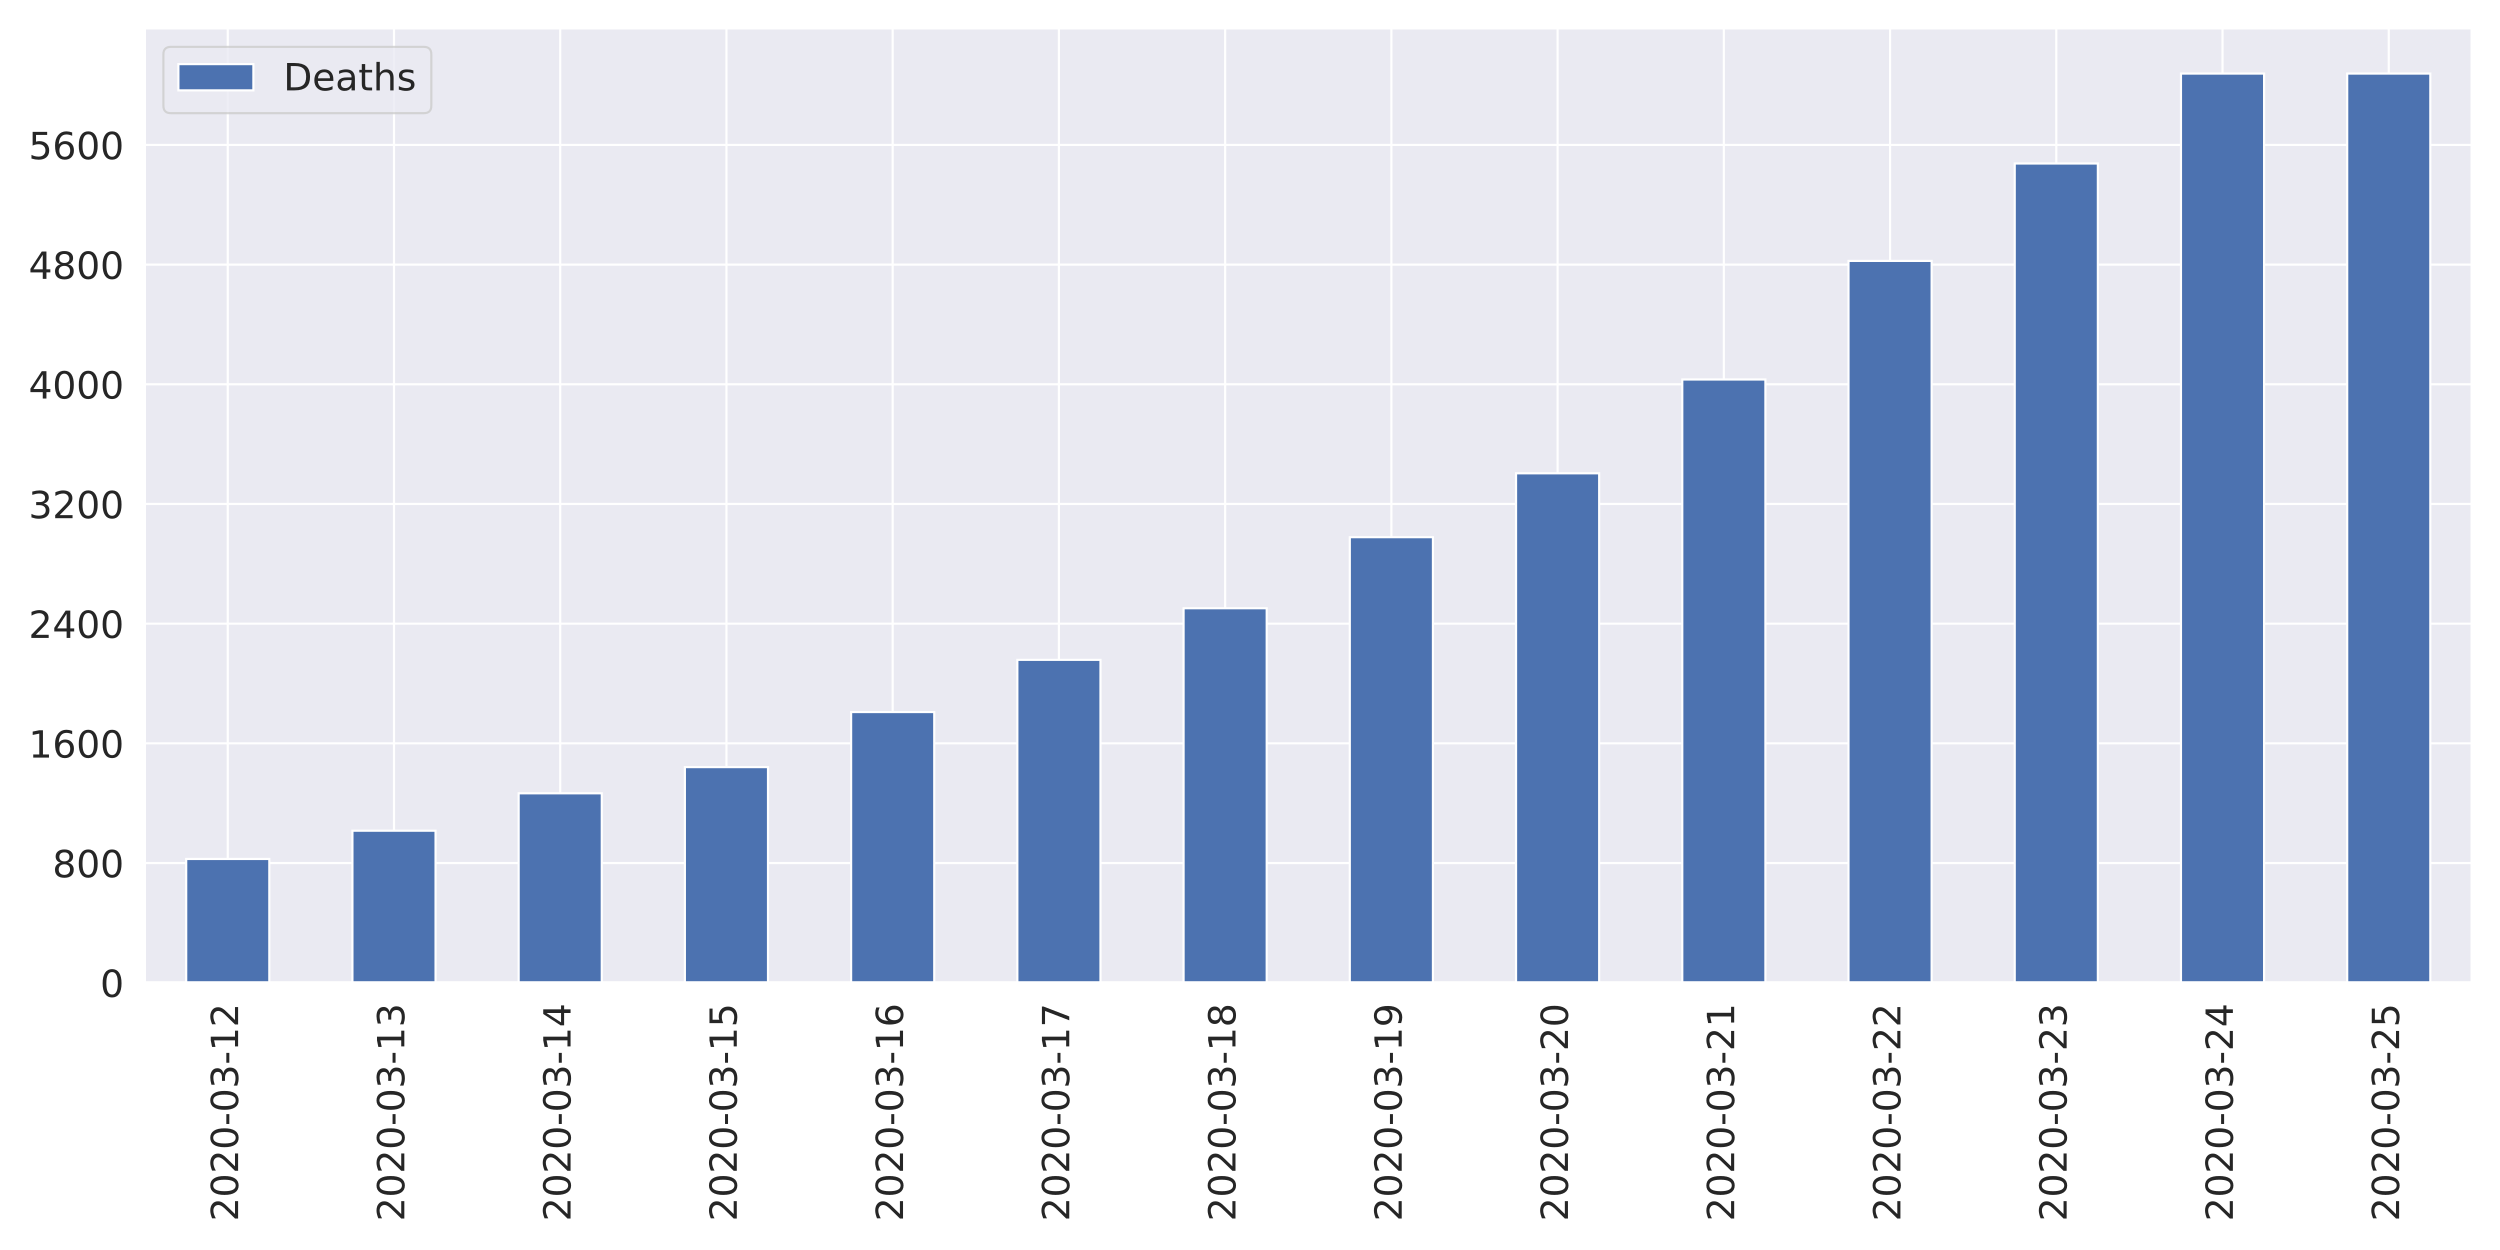
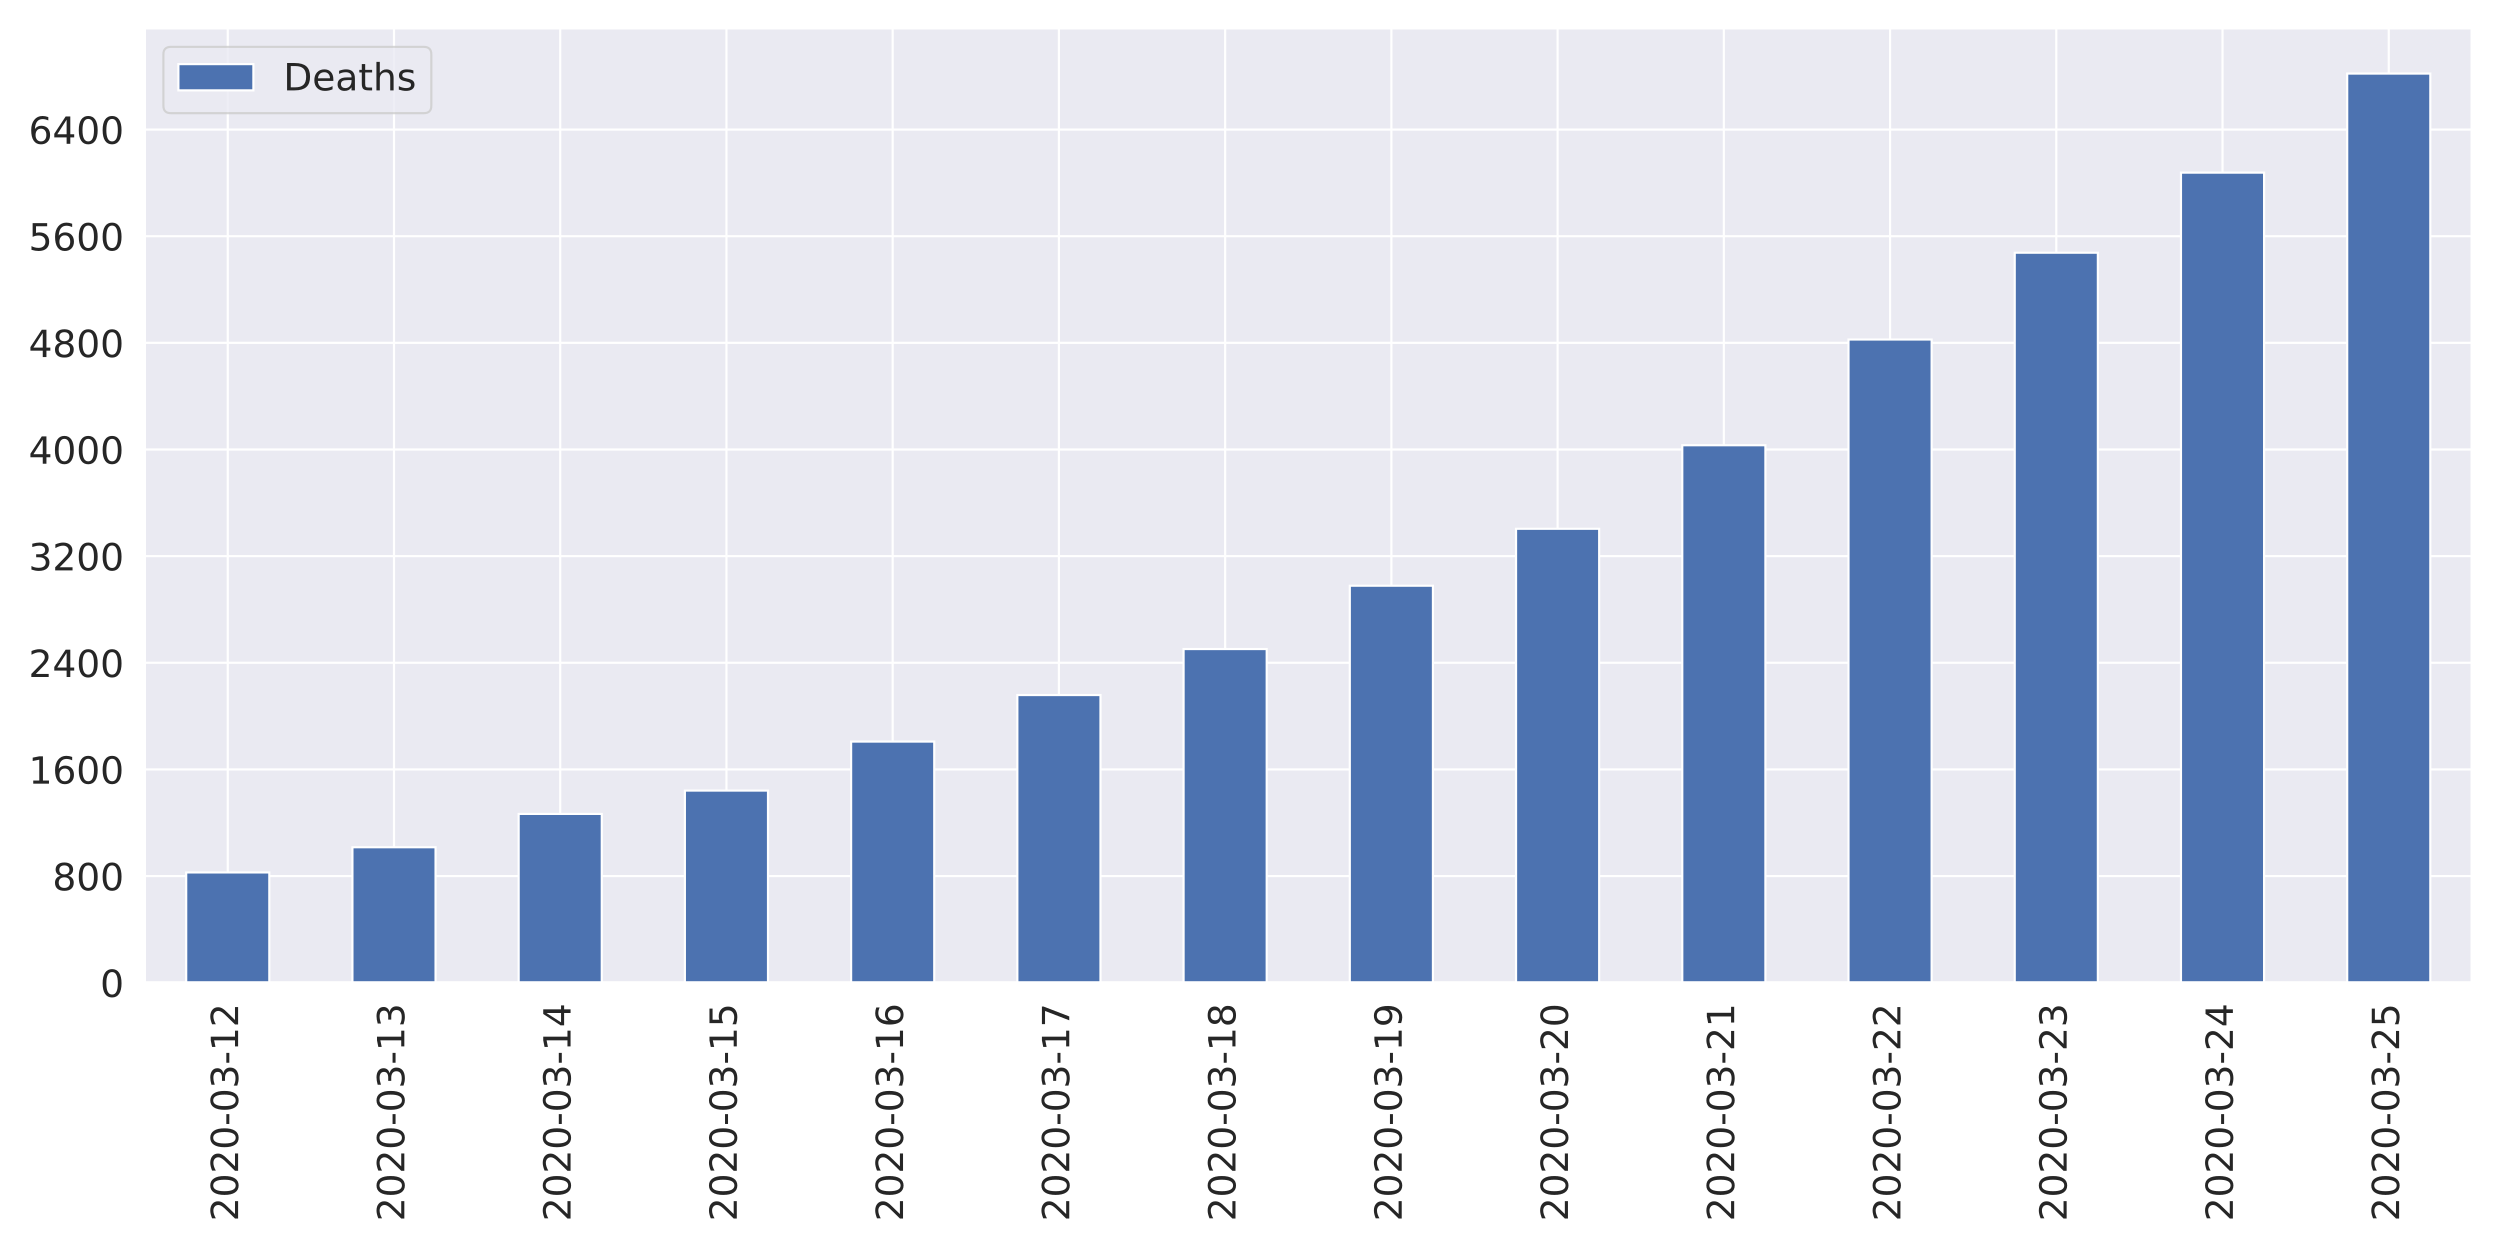
<svg xmlns="http://www.w3.org/2000/svg" xmlns:xlink="http://www.w3.org/1999/xlink" height="576pt" version="1.1" viewBox="0 0 1152 576" width="1152pt">
  <defs>
    <style type="text/css">
*{stroke-linecap:butt;stroke-linejoin:round;}
  </style>
  </defs>
  <g id="figure_1">
    <g id="patch_1">
      <path d="M 0 576  L 1152 576  L 1152 0  L 0 0  z " style="fill:#ffffff;" />
    </g>
    <g id="axes_1">
      <g id="patch_2">
        <path d="M 66.65 452.83  L 1139.04 452.83  L 1139.04 12.96  L 66.65 12.96  z " style="fill:#eaeaf2;" />
      </g>
      <g id="matplotlib.axis_1">
        <g id="xtick_1">
          <g id="line2d_1">
            <path clip-path="url(#pb2863434e6)" d="M 104.95 452.83  L 104.95 12.96  " style="fill:none;stroke:#ffffff;stroke-linecap:round;" />
          </g>
          <g id="text_1">
            <defs>
              <path d="M 19.188 8.297  L 53.609 8.297  L 53.609 0  L 7.328 0  L 7.328 8.297  Q 12.938 14.109 22.625 23.891  Q 32.328 33.688 34.812 36.531  Q 39.547 41.844 41.422 45.531  Q 43.312 49.219 43.312 52.781  Q 43.312 58.594 39.234 62.25  Q 35.156 65.922 28.609 65.922  Q 23.969 65.922 18.812 64.312  Q 13.672 62.703 7.812 59.422  L 7.812 69.391  Q 13.766 71.781 18.938 73  Q 24.125 74.219 28.422 74.219  Q 39.75 74.219 46.484 68.547  Q 53.219 62.891 53.219 53.422  Q 53.219 48.922 51.531 44.891  Q 49.859 40.875 45.406 35.406  Q 44.188 33.984 37.641 27.219  Q 31.109 20.453 19.188 8.297  z " id="DejaVuSans-50" />
              <path d="M 31.781 66.406  Q 24.172 66.406 20.328 58.906  Q 16.5 51.422 16.5 36.375  Q 16.5 21.391 20.328 13.891  Q 24.172 6.391 31.781 6.391  Q 39.453 6.391 43.281 13.891  Q 47.125 21.391 47.125 36.375  Q 47.125 51.422 43.281 58.906  Q 39.453 66.406 31.781 66.406  z M 31.781 74.219  Q 44.047 74.219 50.516 64.516  Q 56.984 54.828 56.984 36.375  Q 56.984 17.969 50.516 8.266  Q 44.047 -1.422 31.781 -1.422  Q 19.531 -1.422 13.062 8.266  Q 6.594 17.969 6.594 36.375  Q 6.594 54.828 13.062 64.516  Q 19.531 74.219 31.781 74.219  z " id="DejaVuSans-48" />
              <path d="M 4.891 31.391  L 31.203 31.391  L 31.203 23.391  L 4.891 23.391  z " id="DejaVuSans-45" />
              <path d="M 40.578 39.312  Q 47.656 37.797 51.625 33  Q 55.609 28.219 55.609 21.188  Q 55.609 10.406 48.188 4.484  Q 40.766 -1.422 27.094 -1.422  Q 22.516 -1.422 17.656 -0.516  Q 12.797 0.391 7.625 2.203  L 7.625 11.719  Q 11.719 9.328 16.594 8.109  Q 21.484 6.891 26.812 6.891  Q 36.078 6.891 40.938 10.547  Q 45.797 14.203 45.797 21.188  Q 45.797 27.641 41.281 31.266  Q 36.766 34.906 28.719 34.906  L 20.219 34.906  L 20.219 43.016  L 29.109 43.016  Q 36.375 43.016 40.234 45.922  Q 44.094 48.828 44.094 54.297  Q 44.094 59.906 40.109 62.906  Q 36.141 65.922 28.719 65.922  Q 24.656 65.922 20.016 65.031  Q 15.375 64.156 9.812 62.312  L 9.812 71.094  Q 15.438 72.656 20.344 73.438  Q 25.25 74.219 29.594 74.219  Q 40.828 74.219 47.359 69.109  Q 53.906 64.016 53.906 55.328  Q 53.906 49.266 50.438 45.094  Q 46.969 40.922 40.578 39.312  z " id="DejaVuSans-51" />
              <path d="M 12.406 8.297  L 28.516 8.297  L 28.516 63.922  L 10.984 60.406  L 10.984 69.391  L 28.422 72.906  L 38.281 72.906  L 38.281 8.297  L 54.391 8.297  L 54.391 0  L 12.406 0  z " id="DejaVuSans-49" />
            </defs>
            <g style="fill:#262626;" transform="translate(109.7178 562.7538)rotate(-90)scale(0.1728 -0.1728)">
              <use xlink:href="#DejaVuSans-50" />
              <use x="63.623" xlink:href="#DejaVuSans-48" />
              <use x="127.246" xlink:href="#DejaVuSans-50" />
              <use x="190.869" xlink:href="#DejaVuSans-48" />
              <use x="254.492" xlink:href="#DejaVuSans-45" />
              <use x="290.576" xlink:href="#DejaVuSans-48" />
              <use x="354.199" xlink:href="#DejaVuSans-51" />
              <use x="417.822" xlink:href="#DejaVuSans-45" />
              <use x="453.906" xlink:href="#DejaVuSans-49" />
              <use x="517.529" xlink:href="#DejaVuSans-50" />
            </g>
          </g>
        </g>
        <g id="xtick_2">
          <g id="line2d_2">
            <path clip-path="url(#pb2863434e6)" d="M 181.549 452.83  L 181.549 12.96  " style="fill:none;stroke:#ffffff;stroke-linecap:round;" />
          </g>
          <g id="text_2">
            <g style="fill:#262626;" transform="translate(186.3171 562.7538)rotate(-90)scale(0.1728 -0.1728)">
              <use xlink:href="#DejaVuSans-50" />
              <use x="63.623" xlink:href="#DejaVuSans-48" />
              <use x="127.246" xlink:href="#DejaVuSans-50" />
              <use x="190.869" xlink:href="#DejaVuSans-48" />
              <use x="254.492" xlink:href="#DejaVuSans-45" />
              <use x="290.576" xlink:href="#DejaVuSans-48" />
              <use x="354.199" xlink:href="#DejaVuSans-51" />
              <use x="417.822" xlink:href="#DejaVuSans-45" />
              <use x="453.906" xlink:href="#DejaVuSans-49" />
              <use x="517.529" xlink:href="#DejaVuSans-51" />
            </g>
          </g>
        </g>
        <g id="xtick_3">
          <g id="line2d_3">
            <path clip-path="url(#pb2863434e6)" d="M 258.148 452.83  L 258.148 12.96  " style="fill:none;stroke:#ffffff;stroke-linecap:round;" />
          </g>
          <g id="text_3">
            <defs>
              <path d="M 37.797 64.312  L 12.891 25.391  L 37.797 25.391  z M 35.203 72.906  L 47.609 72.906  L 47.609 25.391  L 58.016 25.391  L 58.016 17.188  L 47.609 17.188  L 47.609 0  L 37.797 0  L 37.797 17.188  L 4.891 17.188  L 4.891 26.703  z " id="DejaVuSans-52" />
            </defs>
            <g style="fill:#262626;" transform="translate(262.9164 562.7538)rotate(-90)scale(0.1728 -0.1728)">
              <use xlink:href="#DejaVuSans-50" />
              <use x="63.623" xlink:href="#DejaVuSans-48" />
              <use x="127.246" xlink:href="#DejaVuSans-50" />
              <use x="190.869" xlink:href="#DejaVuSans-48" />
              <use x="254.492" xlink:href="#DejaVuSans-45" />
              <use x="290.576" xlink:href="#DejaVuSans-48" />
              <use x="354.199" xlink:href="#DejaVuSans-51" />
              <use x="417.822" xlink:href="#DejaVuSans-45" />
              <use x="453.906" xlink:href="#DejaVuSans-49" />
              <use x="517.529" xlink:href="#DejaVuSans-52" />
            </g>
          </g>
        </g>
        <g id="xtick_4">
          <g id="line2d_4">
            <path clip-path="url(#pb2863434e6)" d="M 334.748 452.83  L 334.748 12.96  " style="fill:none;stroke:#ffffff;stroke-linecap:round;" />
          </g>
          <g id="text_4">
            <defs>
              <path d="M 10.797 72.906  L 49.516 72.906  L 49.516 64.594  L 19.828 64.594  L 19.828 46.734  Q 21.969 47.469 24.109 47.828  Q 26.266 48.188 28.422 48.188  Q 40.625 48.188 47.75 41.5  Q 54.891 34.812 54.891 23.391  Q 54.891 11.625 47.562 5.094  Q 40.234 -1.422 26.906 -1.422  Q 22.312 -1.422 17.547 -0.641  Q 12.797 0.141 7.719 1.703  L 7.719 11.625  Q 12.109 9.234 16.797 8.062  Q 21.484 6.891 26.703 6.891  Q 35.156 6.891 40.078 11.328  Q 45.016 15.766 45.016 23.391  Q 45.016 31 40.078 35.438  Q 35.156 39.891 26.703 39.891  Q 22.75 39.891 18.812 39.016  Q 14.891 38.141 10.797 36.281  z " id="DejaVuSans-53" />
            </defs>
            <g style="fill:#262626;" transform="translate(339.5157 562.7538)rotate(-90)scale(0.1728 -0.1728)">
              <use xlink:href="#DejaVuSans-50" />
              <use x="63.623" xlink:href="#DejaVuSans-48" />
              <use x="127.246" xlink:href="#DejaVuSans-50" />
              <use x="190.869" xlink:href="#DejaVuSans-48" />
              <use x="254.492" xlink:href="#DejaVuSans-45" />
              <use x="290.576" xlink:href="#DejaVuSans-48" />
              <use x="354.199" xlink:href="#DejaVuSans-51" />
              <use x="417.822" xlink:href="#DejaVuSans-45" />
              <use x="453.906" xlink:href="#DejaVuSans-49" />
              <use x="517.529" xlink:href="#DejaVuSans-53" />
            </g>
          </g>
        </g>
        <g id="xtick_5">
          <g id="line2d_5">
            <path clip-path="url(#pb2863434e6)" d="M 411.347 452.83  L 411.347 12.96  " style="fill:none;stroke:#ffffff;stroke-linecap:round;" />
          </g>
          <g id="text_5">
            <defs>
              <path d="M 33.016 40.375  Q 26.375 40.375 22.484 35.828  Q 18.609 31.297 18.609 23.391  Q 18.609 15.531 22.484 10.953  Q 26.375 6.391 33.016 6.391  Q 39.656 6.391 43.531 10.953  Q 47.406 15.531 47.406 23.391  Q 47.406 31.297 43.531 35.828  Q 39.656 40.375 33.016 40.375  z M 52.594 71.297  L 52.594 62.312  Q 48.875 64.062 45.094 64.984  Q 41.312 65.922 37.594 65.922  Q 27.828 65.922 22.672 59.328  Q 17.531 52.734 16.797 39.406  Q 19.672 43.656 24.016 45.922  Q 28.375 48.188 33.594 48.188  Q 44.578 48.188 50.953 41.516  Q 57.328 34.859 57.328 23.391  Q 57.328 12.156 50.688 5.359  Q 44.047 -1.422 33.016 -1.422  Q 20.359 -1.422 13.672 8.266  Q 6.984 17.969 6.984 36.375  Q 6.984 53.656 15.188 63.938  Q 23.391 74.219 37.203 74.219  Q 40.922 74.219 44.703 73.484  Q 48.484 72.75 52.594 71.297  z " id="DejaVuSans-54" />
            </defs>
            <g style="fill:#262626;" transform="translate(416.115 562.7538)rotate(-90)scale(0.1728 -0.1728)">
              <use xlink:href="#DejaVuSans-50" />
              <use x="63.623" xlink:href="#DejaVuSans-48" />
              <use x="127.246" xlink:href="#DejaVuSans-50" />
              <use x="190.869" xlink:href="#DejaVuSans-48" />
              <use x="254.492" xlink:href="#DejaVuSans-45" />
              <use x="290.576" xlink:href="#DejaVuSans-48" />
              <use x="354.199" xlink:href="#DejaVuSans-51" />
              <use x="417.822" xlink:href="#DejaVuSans-45" />
              <use x="453.906" xlink:href="#DejaVuSans-49" />
              <use x="517.529" xlink:href="#DejaVuSans-54" />
            </g>
          </g>
        </g>
        <g id="xtick_6">
          <g id="line2d_6">
            <path clip-path="url(#pb2863434e6)" d="M 487.946 452.83  L 487.946 12.96  " style="fill:none;stroke:#ffffff;stroke-linecap:round;" />
          </g>
          <g id="text_6">
            <defs>
              <path d="M 8.203 72.906  L 55.078 72.906  L 55.078 68.703  L 28.609 0  L 18.312 0  L 43.219 64.594  L 8.203 64.594  z " id="DejaVuSans-55" />
            </defs>
            <g style="fill:#262626;" transform="translate(492.7143 562.7538)rotate(-90)scale(0.1728 -0.1728)">
              <use xlink:href="#DejaVuSans-50" />
              <use x="63.623" xlink:href="#DejaVuSans-48" />
              <use x="127.246" xlink:href="#DejaVuSans-50" />
              <use x="190.869" xlink:href="#DejaVuSans-48" />
              <use x="254.492" xlink:href="#DejaVuSans-45" />
              <use x="290.576" xlink:href="#DejaVuSans-48" />
              <use x="354.199" xlink:href="#DejaVuSans-51" />
              <use x="417.822" xlink:href="#DejaVuSans-45" />
              <use x="453.906" xlink:href="#DejaVuSans-49" />
              <use x="517.529" xlink:href="#DejaVuSans-55" />
            </g>
          </g>
        </g>
        <g id="xtick_7">
          <g id="line2d_7">
            <path clip-path="url(#pb2863434e6)" d="M 564.545 452.83  L 564.545 12.96  " style="fill:none;stroke:#ffffff;stroke-linecap:round;" />
          </g>
          <g id="text_7">
            <defs>
              <path d="M 31.781 34.625  Q 24.75 34.625 20.719 30.859  Q 16.703 27.094 16.703 20.516  Q 16.703 13.922 20.719 10.156  Q 24.75 6.391 31.781 6.391  Q 38.812 6.391 42.859 10.172  Q 46.922 13.969 46.922 20.516  Q 46.922 27.094 42.891 30.859  Q 38.875 34.625 31.781 34.625  z M 21.922 38.812  Q 15.578 40.375 12.031 44.719  Q 8.5 49.078 8.5 55.328  Q 8.5 64.062 14.719 69.141  Q 20.953 74.219 31.781 74.219  Q 42.672 74.219 48.875 69.141  Q 55.078 64.062 55.078 55.328  Q 55.078 49.078 51.531 44.719  Q 48 40.375 41.703 38.812  Q 48.828 37.156 52.797 32.312  Q 56.781 27.484 56.781 20.516  Q 56.781 9.906 50.312 4.234  Q 43.844 -1.422 31.781 -1.422  Q 19.734 -1.422 13.25 4.234  Q 6.781 9.906 6.781 20.516  Q 6.781 27.484 10.781 32.312  Q 14.797 37.156 21.922 38.812  z M 18.312 54.391  Q 18.312 48.734 21.844 45.562  Q 25.391 42.391 31.781 42.391  Q 38.141 42.391 41.719 45.562  Q 45.312 48.734 45.312 54.391  Q 45.312 60.062 41.719 63.234  Q 38.141 66.406 31.781 66.406  Q 25.391 66.406 21.844 63.234  Q 18.312 60.062 18.312 54.391  z " id="DejaVuSans-56" />
            </defs>
            <g style="fill:#262626;" transform="translate(569.3136 562.7538)rotate(-90)scale(0.1728 -0.1728)">
              <use xlink:href="#DejaVuSans-50" />
              <use x="63.623" xlink:href="#DejaVuSans-48" />
              <use x="127.246" xlink:href="#DejaVuSans-50" />
              <use x="190.869" xlink:href="#DejaVuSans-48" />
              <use x="254.492" xlink:href="#DejaVuSans-45" />
              <use x="290.576" xlink:href="#DejaVuSans-48" />
              <use x="354.199" xlink:href="#DejaVuSans-51" />
              <use x="417.822" xlink:href="#DejaVuSans-45" />
              <use x="453.906" xlink:href="#DejaVuSans-49" />
              <use x="517.529" xlink:href="#DejaVuSans-56" />
            </g>
          </g>
        </g>
        <g id="xtick_8">
          <g id="line2d_8">
            <path clip-path="url(#pb2863434e6)" d="M 641.145 452.83  L 641.145 12.96  " style="fill:none;stroke:#ffffff;stroke-linecap:round;" />
          </g>
          <g id="text_8">
            <defs>
              <path d="M 10.984 1.516  L 10.984 10.5  Q 14.703 8.734 18.5 7.812  Q 22.312 6.891 25.984 6.891  Q 35.75 6.891 40.891 13.453  Q 46.047 20.016 46.781 33.406  Q 43.953 29.203 39.594 26.953  Q 35.25 24.703 29.984 24.703  Q 19.047 24.703 12.672 31.312  Q 6.297 37.938 6.297 49.422  Q 6.297 60.641 12.938 67.422  Q 19.578 74.219 30.609 74.219  Q 43.266 74.219 49.922 64.516  Q 56.594 54.828 56.594 36.375  Q 56.594 19.141 48.406 8.859  Q 40.234 -1.422 26.422 -1.422  Q 22.703 -1.422 18.891 -0.688  Q 15.094 0.047 10.984 1.516  z M 30.609 32.422  Q 37.25 32.422 41.125 36.953  Q 45.016 41.5 45.016 49.422  Q 45.016 57.281 41.125 61.844  Q 37.25 66.406 30.609 66.406  Q 23.969 66.406 20.094 61.844  Q 16.219 57.281 16.219 49.422  Q 16.219 41.5 20.094 36.953  Q 23.969 32.422 30.609 32.422  z " id="DejaVuSans-57" />
            </defs>
            <g style="fill:#262626;" transform="translate(645.9128 562.7538)rotate(-90)scale(0.1728 -0.1728)">
              <use xlink:href="#DejaVuSans-50" />
              <use x="63.623" xlink:href="#DejaVuSans-48" />
              <use x="127.246" xlink:href="#DejaVuSans-50" />
              <use x="190.869" xlink:href="#DejaVuSans-48" />
              <use x="254.492" xlink:href="#DejaVuSans-45" />
              <use x="290.576" xlink:href="#DejaVuSans-48" />
              <use x="354.199" xlink:href="#DejaVuSans-51" />
              <use x="417.822" xlink:href="#DejaVuSans-45" />
              <use x="453.906" xlink:href="#DejaVuSans-49" />
              <use x="517.529" xlink:href="#DejaVuSans-57" />
            </g>
          </g>
        </g>
        <g id="xtick_9">
          <g id="line2d_9">
            <path clip-path="url(#pb2863434e6)" d="M 717.744 452.83  L 717.744 12.96  " style="fill:none;stroke:#ffffff;stroke-linecap:round;" />
          </g>
          <g id="text_9">
            <g style="fill:#262626;" transform="translate(722.5121 562.7538)rotate(-90)scale(0.1728 -0.1728)">
              <use xlink:href="#DejaVuSans-50" />
              <use x="63.623" xlink:href="#DejaVuSans-48" />
              <use x="127.246" xlink:href="#DejaVuSans-50" />
              <use x="190.869" xlink:href="#DejaVuSans-48" />
              <use x="254.492" xlink:href="#DejaVuSans-45" />
              <use x="290.576" xlink:href="#DejaVuSans-48" />
              <use x="354.199" xlink:href="#DejaVuSans-51" />
              <use x="417.822" xlink:href="#DejaVuSans-45" />
              <use x="453.906" xlink:href="#DejaVuSans-50" />
              <use x="517.529" xlink:href="#DejaVuSans-48" />
            </g>
          </g>
        </g>
        <g id="xtick_10">
          <g id="line2d_10">
            <path clip-path="url(#pb2863434e6)" d="M 794.343 452.83  L 794.343 12.96  " style="fill:none;stroke:#ffffff;stroke-linecap:round;" />
          </g>
          <g id="text_10">
            <g style="fill:#262626;" transform="translate(799.1114 562.7538)rotate(-90)scale(0.1728 -0.1728)">
              <use xlink:href="#DejaVuSans-50" />
              <use x="63.623" xlink:href="#DejaVuSans-48" />
              <use x="127.246" xlink:href="#DejaVuSans-50" />
              <use x="190.869" xlink:href="#DejaVuSans-48" />
              <use x="254.492" xlink:href="#DejaVuSans-45" />
              <use x="290.576" xlink:href="#DejaVuSans-48" />
              <use x="354.199" xlink:href="#DejaVuSans-51" />
              <use x="417.822" xlink:href="#DejaVuSans-45" />
              <use x="453.906" xlink:href="#DejaVuSans-50" />
              <use x="517.529" xlink:href="#DejaVuSans-49" />
            </g>
          </g>
        </g>
        <g id="xtick_11">
          <g id="line2d_11">
            <path clip-path="url(#pb2863434e6)" d="M 870.942 452.83  L 870.942 12.96  " style="fill:none;stroke:#ffffff;stroke-linecap:round;" />
          </g>
          <g id="text_11">
            <g style="fill:#262626;" transform="translate(875.7107 562.7538)rotate(-90)scale(0.1728 -0.1728)">
              <use xlink:href="#DejaVuSans-50" />
              <use x="63.623" xlink:href="#DejaVuSans-48" />
              <use x="127.246" xlink:href="#DejaVuSans-50" />
              <use x="190.869" xlink:href="#DejaVuSans-48" />
              <use x="254.492" xlink:href="#DejaVuSans-45" />
              <use x="290.576" xlink:href="#DejaVuSans-48" />
              <use x="354.199" xlink:href="#DejaVuSans-51" />
              <use x="417.822" xlink:href="#DejaVuSans-45" />
              <use x="453.906" xlink:href="#DejaVuSans-50" />
              <use x="517.529" xlink:href="#DejaVuSans-50" />
            </g>
          </g>
        </g>
        <g id="xtick_12">
          <g id="line2d_12">
            <path clip-path="url(#pb2863434e6)" d="M 947.542 452.83  L 947.542 12.96  " style="fill:none;stroke:#ffffff;stroke-linecap:round;" />
          </g>
          <g id="text_12">
            <g style="fill:#262626;" transform="translate(952.31 562.7538)rotate(-90)scale(0.1728 -0.1728)">
              <use xlink:href="#DejaVuSans-50" />
              <use x="63.623" xlink:href="#DejaVuSans-48" />
              <use x="127.246" xlink:href="#DejaVuSans-50" />
              <use x="190.869" xlink:href="#DejaVuSans-48" />
              <use x="254.492" xlink:href="#DejaVuSans-45" />
              <use x="290.576" xlink:href="#DejaVuSans-48" />
              <use x="354.199" xlink:href="#DejaVuSans-51" />
              <use x="417.822" xlink:href="#DejaVuSans-45" />
              <use x="453.906" xlink:href="#DejaVuSans-50" />
              <use x="517.529" xlink:href="#DejaVuSans-51" />
            </g>
          </g>
        </g>
        <g id="xtick_13">
          <g id="line2d_13">
            <path clip-path="url(#pb2863434e6)" d="M 1024.141 452.83  L 1024.141 12.96  " style="fill:none;stroke:#ffffff;stroke-linecap:round;" />
          </g>
          <g id="text_13">
            <g style="fill:#262626;" transform="translate(1028.909 562.7538)rotate(-90)scale(0.1728 -0.1728)">
              <use xlink:href="#DejaVuSans-50" />
              <use x="63.623" xlink:href="#DejaVuSans-48" />
              <use x="127.246" xlink:href="#DejaVuSans-50" />
              <use x="190.869" xlink:href="#DejaVuSans-48" />
              <use x="254.492" xlink:href="#DejaVuSans-45" />
              <use x="290.576" xlink:href="#DejaVuSans-48" />
              <use x="354.199" xlink:href="#DejaVuSans-51" />
              <use x="417.822" xlink:href="#DejaVuSans-45" />
              <use x="453.906" xlink:href="#DejaVuSans-50" />
              <use x="517.529" xlink:href="#DejaVuSans-52" />
            </g>
          </g>
        </g>
        <g id="xtick_14">
          <g id="line2d_14">
            <path clip-path="url(#pb2863434e6)" d="M 1100.74 452.83  L 1100.74 12.96  " style="fill:none;stroke:#ffffff;stroke-linecap:round;" />
          </g>
          <g id="text_14">
            <g style="fill:#262626;" transform="translate(1105.509 562.7538)rotate(-90)scale(0.1728 -0.1728)">
              <use xlink:href="#DejaVuSans-50" />
              <use x="63.623" xlink:href="#DejaVuSans-48" />
              <use x="127.246" xlink:href="#DejaVuSans-50" />
              <use x="190.869" xlink:href="#DejaVuSans-48" />
              <use x="254.492" xlink:href="#DejaVuSans-45" />
              <use x="290.576" xlink:href="#DejaVuSans-48" />
              <use x="354.199" xlink:href="#DejaVuSans-51" />
              <use x="417.822" xlink:href="#DejaVuSans-45" />
              <use x="453.906" xlink:href="#DejaVuSans-50" />
              <use x="517.529" xlink:href="#DejaVuSans-53" />
            </g>
          </g>
        </g>
      </g>
      <g id="matplotlib.axis_2">
        <g id="ytick_1">
          <g id="line2d_15">
            <path clip-path="url(#pb2863434e6)" d="M 66.65 452.83  L 1139.04 452.83  " style="fill:none;stroke:#ffffff;stroke-linecap:round;" />
          </g>
          <g id="text_15">
            <g style="fill:#262626;" transform="translate(46.1556 459.3951)scale(0.1728 -0.1728)">
              <use xlink:href="#DejaVuSans-48" />
            </g>
          </g>
        </g>
        <g id="ytick_2">
          <g id="line2d_16">
-             <path clip-path="url(#pb2863434e6)" d="M 66.65 397.681  L 1139.04 397.681  " style="fill:none;stroke:#ffffff;stroke-linecap:round;" />
+             <path clip-path="url(#pb2863434e6)" d="M 66.65 403.689  L 1139.04 403.689  " style="fill:none;stroke:#ffffff;stroke-linecap:round;" />
          </g>
          <g id="text_16">
-             <g style="fill:#262626;" transform="translate(24.1668 404.2463)scale(0.1728 -0.1728)">
+             <g style="fill:#262626;" transform="translate(24.1668 410.2544)scale(0.1728 -0.1728)">
              <use xlink:href="#DejaVuSans-56" />
              <use x="63.623" xlink:href="#DejaVuSans-48" />
              <use x="127.246" xlink:href="#DejaVuSans-48" />
            </g>
          </g>
        </g>
        <g id="ytick_3">
          <g id="line2d_17">
-             <path clip-path="url(#pb2863434e6)" d="M 66.65 342.532  L 1139.04 342.532  " style="fill:none;stroke:#ffffff;stroke-linecap:round;" />
+             <path clip-path="url(#pb2863434e6)" d="M 66.65 354.549  L 1139.04 354.549  " style="fill:none;stroke:#ffffff;stroke-linecap:round;" />
          </g>
          <g id="text_17">
-             <g style="fill:#262626;" transform="translate(13.1724 349.0975)scale(0.1728 -0.1728)">
+             <g style="fill:#262626;" transform="translate(13.1724 361.1138)scale(0.1728 -0.1728)">
              <use xlink:href="#DejaVuSans-49" />
              <use x="63.623" xlink:href="#DejaVuSans-54" />
              <use x="127.246" xlink:href="#DejaVuSans-48" />
              <use x="190.869" xlink:href="#DejaVuSans-48" />
            </g>
          </g>
        </g>
        <g id="ytick_4">
          <g id="line2d_18">
-             <path clip-path="url(#pb2863434e6)" d="M 66.65 287.384  L 1139.04 287.384  " style="fill:none;stroke:#ffffff;stroke-linecap:round;" />
+             <path clip-path="url(#pb2863434e6)" d="M 66.65 305.408  L 1139.04 305.408  " style="fill:none;stroke:#ffffff;stroke-linecap:round;" />
          </g>
          <g id="text_18">
-             <g style="fill:#262626;" transform="translate(13.1724 293.9488)scale(0.1728 -0.1728)">
+             <g style="fill:#262626;" transform="translate(13.1724 311.9732)scale(0.1728 -0.1728)">
              <use xlink:href="#DejaVuSans-50" />
              <use x="63.623" xlink:href="#DejaVuSans-52" />
              <use x="127.246" xlink:href="#DejaVuSans-48" />
              <use x="190.869" xlink:href="#DejaVuSans-48" />
            </g>
          </g>
        </g>
        <g id="ytick_5">
          <g id="line2d_19">
-             <path clip-path="url(#pb2863434e6)" d="M 66.65 232.235  L 1139.04 232.235  " style="fill:none;stroke:#ffffff;stroke-linecap:round;" />
+             <path clip-path="url(#pb2863434e6)" d="M 66.65 256.268  L 1139.04 256.268  " style="fill:none;stroke:#ffffff;stroke-linecap:round;" />
          </g>
          <g id="text_19">
-             <g style="fill:#262626;" transform="translate(13.1724 238.8)scale(0.1728 -0.1728)">
+             <g style="fill:#262626;" transform="translate(13.1724 262.8326)scale(0.1728 -0.1728)">
              <use xlink:href="#DejaVuSans-51" />
              <use x="63.623" xlink:href="#DejaVuSans-50" />
              <use x="127.246" xlink:href="#DejaVuSans-48" />
              <use x="190.869" xlink:href="#DejaVuSans-48" />
            </g>
          </g>
        </g>
        <g id="ytick_6">
          <g id="line2d_20">
-             <path clip-path="url(#pb2863434e6)" d="M 66.65 177.086  L 1139.04 177.086  " style="fill:none;stroke:#ffffff;stroke-linecap:round;" />
+             <path clip-path="url(#pb2863434e6)" d="M 66.65 207.127  L 1139.04 207.127  " style="fill:none;stroke:#ffffff;stroke-linecap:round;" />
          </g>
          <g id="text_20">
-             <g style="fill:#262626;" transform="translate(13.1724 183.6512)scale(0.1728 -0.1728)">
+             <g style="fill:#262626;" transform="translate(13.1724 213.6919)scale(0.1728 -0.1728)">
              <use xlink:href="#DejaVuSans-52" />
              <use x="63.623" xlink:href="#DejaVuSans-48" />
              <use x="127.246" xlink:href="#DejaVuSans-48" />
              <use x="190.869" xlink:href="#DejaVuSans-48" />
            </g>
          </g>
        </g>
        <g id="ytick_7">
          <g id="line2d_21">
-             <path clip-path="url(#pb2863434e6)" d="M 66.65 121.937  L 1139.04 121.937  " style="fill:none;stroke:#ffffff;stroke-linecap:round;" />
+             <path clip-path="url(#pb2863434e6)" d="M 66.65 157.986  L 1139.04 157.986  " style="fill:none;stroke:#ffffff;stroke-linecap:round;" />
          </g>
          <g id="text_21">
-             <g style="fill:#262626;" transform="translate(13.1724 128.5025)scale(0.1728 -0.1728)">
+             <g style="fill:#262626;" transform="translate(13.1724 164.5513)scale(0.1728 -0.1728)">
              <use xlink:href="#DejaVuSans-52" />
              <use x="63.623" xlink:href="#DejaVuSans-56" />
              <use x="127.246" xlink:href="#DejaVuSans-48" />
              <use x="190.869" xlink:href="#DejaVuSans-48" />
            </g>
          </g>
        </g>
        <g id="ytick_8">
          <g id="line2d_22">
-             <path clip-path="url(#pb2863434e6)" d="M 66.65 66.789  L 1139.04 66.789  " style="fill:none;stroke:#ffffff;stroke-linecap:round;" />
+             <path clip-path="url(#pb2863434e6)" d="M 66.65 108.846  L 1139.04 108.846  " style="fill:none;stroke:#ffffff;stroke-linecap:round;" />
          </g>
          <g id="text_22">
-             <g style="fill:#262626;" transform="translate(13.1724 73.35369)scale(0.1728 -0.1728)">
+             <g style="fill:#262626;" transform="translate(13.1724 115.4107)scale(0.1728 -0.1728)">
              <use xlink:href="#DejaVuSans-53" />
              <use x="63.623" xlink:href="#DejaVuSans-54" />
              <use x="127.246" xlink:href="#DejaVuSans-48" />
              <use x="190.869" xlink:href="#DejaVuSans-48" />
            </g>
          </g>
        </g>
+         <g id="ytick_9">
+           <g id="line2d_23">
+             <path clip-path="url(#pb2863434e6)" d="M 66.65 59.705  L 1139.04 59.705  " style="fill:none;stroke:#ffffff;stroke-linecap:round;" />
+           </g>
+           <g id="text_23">
+             <g style="fill:#262626;" transform="translate(13.1724 66.27007)scale(0.1728 -0.1728)">
+               <use xlink:href="#DejaVuSans-54" />
+               <use x="63.623" xlink:href="#DejaVuSans-52" />
+               <use x="127.246" xlink:href="#DejaVuSans-48" />
+               <use x="190.869" xlink:href="#DejaVuSans-48" />
+             </g>
+           </g>
+         </g>
      </g>
      <g id="patch_3">
-         <path clip-path="url(#pb2863434e6)" d="M 85.8 452.83  L 124.099 452.83  L 124.099 395.82  L 85.8 395.82  z " style="fill:#4c72b0;stroke:#ffffff;stroke-linejoin:miter;" />
+         <path clip-path="url(#pb2863434e6)" d="M 85.8 452.83  L 124.099 452.83  L 124.099 402.031  L 85.8 402.031  z " style="fill:#4c72b0;stroke:#ffffff;stroke-linejoin:miter;" />
      </g>
      <g id="patch_4">
-         <path clip-path="url(#pb2863434e6)" d="M 162.399 452.83  L 200.699 452.83  L 200.699 382.791  L 162.399 382.791  z " style="fill:#4c72b0;stroke:#ffffff;stroke-linejoin:miter;" />
+         <path clip-path="url(#pb2863434e6)" d="M 162.399 452.83  L 200.699 452.83  L 200.699 390.421  L 162.399 390.421  z " style="fill:#4c72b0;stroke:#ffffff;stroke-linejoin:miter;" />
      </g>
      <g id="patch_5">
-         <path clip-path="url(#pb2863434e6)" d="M 238.998 452.83  L 277.298 452.83  L 277.298 365.557  L 238.998 365.557  z " style="fill:#4c72b0;stroke:#ffffff;stroke-linejoin:miter;" />
+         <path clip-path="url(#pb2863434e6)" d="M 238.998 452.83  L 277.298 452.83  L 277.298 375.065  L 238.998 375.065  z " style="fill:#4c72b0;stroke:#ffffff;stroke-linejoin:miter;" />
      </g>
      <g id="patch_6">
-         <path clip-path="url(#pb2863434e6)" d="M 315.598 452.83  L 353.897 452.83  L 353.897 353.493  L 315.598 353.493  z " style="fill:#4c72b0;stroke:#ffffff;stroke-linejoin:miter;" />
+         <path clip-path="url(#pb2863434e6)" d="M 315.598 452.83  L 353.897 452.83  L 353.897 364.315  L 315.598 364.315  z " style="fill:#4c72b0;stroke:#ffffff;stroke-linejoin:miter;" />
      </g>
      <g id="patch_7">
-         <path clip-path="url(#pb2863434e6)" d="M 392.197 452.83  L 430.497 452.83  L 430.497 328.125  L 392.197 328.125  z " style="fill:#4c72b0;stroke:#ffffff;stroke-linejoin:miter;" />
+         <path clip-path="url(#pb2863434e6)" d="M 392.197 452.83  L 430.497 452.83  L 430.497 341.711  L 392.197 341.711  z " style="fill:#4c72b0;stroke:#ffffff;stroke-linejoin:miter;" />
      </g>
      <g id="patch_8">
-         <path clip-path="url(#pb2863434e6)" d="M 468.796 452.83  L 507.096 452.83  L 507.096 304.066  L 468.796 304.066  z " style="fill:#4c72b0;stroke:#ffffff;stroke-linejoin:miter;" />
+         <path clip-path="url(#pb2863434e6)" d="M 468.796 452.83  L 507.096 452.83  L 507.096 320.273  L 468.796 320.273  z " style="fill:#4c72b0;stroke:#ffffff;stroke-linejoin:miter;" />
      </g>
      <g id="patch_9">
-         <path clip-path="url(#pb2863434e6)" d="M 545.396 452.83  L 583.695 452.83  L 583.695 280.283  L 545.396 280.283  z " style="fill:#4c72b0;stroke:#ffffff;stroke-linejoin:miter;" />
+         <path clip-path="url(#pb2863434e6)" d="M 545.396 452.83  L 583.695 452.83  L 583.695 299.081  L 545.396 299.081  z " style="fill:#4c72b0;stroke:#ffffff;stroke-linejoin:miter;" />
      </g>
      <g id="patch_10">
-         <path clip-path="url(#pb2863434e6)" d="M 621.995 452.83  L 660.294 452.83  L 660.294 247.539  L 621.995 247.539  z " style="fill:#4c72b0;stroke:#ffffff;stroke-linejoin:miter;" />
+         <path clip-path="url(#pb2863434e6)" d="M 621.995 452.83  L 660.294 452.83  L 660.294 269.904  L 621.995 269.904  z " style="fill:#4c72b0;stroke:#ffffff;stroke-linejoin:miter;" />
      </g>
      <g id="patch_11">
-         <path clip-path="url(#pb2863434e6)" d="M 698.594 452.83  L 736.894 452.83  L 736.894 218.103  L 698.594 218.103  z " style="fill:#4c72b0;stroke:#ffffff;stroke-linejoin:miter;" />
+         <path clip-path="url(#pb2863434e6)" d="M 698.594 452.83  L 736.894 452.83  L 736.894 243.675  L 698.594 243.675  z " style="fill:#4c72b0;stroke:#ffffff;stroke-linejoin:miter;" />
      </g>
      <g id="patch_12">
-         <path clip-path="url(#pb2863434e6)" d="M 775.193 452.83  L 813.493 452.83  L 813.493 174.88  L 775.193 174.88  z " style="fill:#4c72b0;stroke:#ffffff;stroke-linejoin:miter;" />
+         <path clip-path="url(#pb2863434e6)" d="M 775.193 452.83  L 813.493 452.83  L 813.493 205.161  L 775.193 205.161  z " style="fill:#4c72b0;stroke:#ffffff;stroke-linejoin:miter;" />
      </g>
      <g id="patch_13">
-         <path clip-path="url(#pb2863434e6)" d="M 851.793 452.83  L 890.092 452.83  L 890.092 120.214  L 851.793 120.214  z " style="fill:#4c72b0;stroke:#ffffff;stroke-linejoin:miter;" />
+         <path clip-path="url(#pb2863434e6)" d="M 851.793 452.83  L 890.092 452.83  L 890.092 156.451  L 851.793 156.451  z " style="fill:#4c72b0;stroke:#ffffff;stroke-linejoin:miter;" />
      </g>
      <g id="patch_14">
-         <path clip-path="url(#pb2863434e6)" d="M 928.392 452.83  L 966.692 452.83  L 966.692 75.337  L 928.392 75.337  z " style="fill:#4c72b0;stroke:#ffffff;stroke-linejoin:miter;" />
+         <path clip-path="url(#pb2863434e6)" d="M 928.392 452.83  L 966.692 452.83  L 966.692 116.462  L 928.392 116.462  z " style="fill:#4c72b0;stroke:#ffffff;stroke-linejoin:miter;" />
      </g>
      <g id="patch_15">
-         <path clip-path="url(#pb2863434e6)" d="M 1004.991 452.83  L 1043.291 452.83  L 1043.291 33.906  L 1004.991 33.906  z " style="fill:#4c72b0;stroke:#ffffff;stroke-linejoin:miter;" />
+         <path clip-path="url(#pb2863434e6)" d="M 1004.991 452.83  L 1043.291 452.83  L 1043.291 79.546  L 1004.991 79.546  z " style="fill:#4c72b0;stroke:#ffffff;stroke-linejoin:miter;" />
      </g>
      <g id="patch_16">
        <path clip-path="url(#pb2863434e6)" d="M 1081.591 452.83  L 1119.89 452.83  L 1119.89 33.906  L 1081.591 33.906  z " style="fill:#4c72b0;stroke:#ffffff;stroke-linejoin:miter;" />
      </g>
      <g id="patch_17">
        <path d="M 66.65 452.83  L 66.65 12.96  " style="fill:none;stroke:#ffffff;stroke-linecap:square;stroke-linejoin:miter;stroke-width:1.25;" />
      </g>
      <g id="patch_18">
        <path d="M 1139.04 452.83  L 1139.04 12.96  " style="fill:none;stroke:#ffffff;stroke-linecap:square;stroke-linejoin:miter;stroke-width:1.25;" />
      </g>
      <g id="patch_19">
        <path d="M 66.65 452.83  L 1139.04 452.83  " style="fill:none;stroke:#ffffff;stroke-linecap:square;stroke-linejoin:miter;stroke-width:1.25;" />
      </g>
      <g id="patch_20">
        <path d="M 66.65 12.96  L 1139.04 12.96  " style="fill:none;stroke:#ffffff;stroke-linecap:square;stroke-linejoin:miter;stroke-width:1.25;" />
      </g>
      <g id="legend_1">
        <g id="patch_21">
          <path d="M 78.746 52.148  L 195.297 52.148  Q 198.753 52.148 198.753 48.692  L 198.753 25.056  Q 198.753 21.6 195.297 21.6  L 78.746 21.6  Q 75.29 21.6 75.29 25.056  L 75.29 48.692  Q 75.29 52.148 78.746 52.148  z " style="fill:#eaeaf2;opacity:0.8;stroke:#cccccc;stroke-linejoin:miter;" />
        </g>
        <g id="patch_22">
          <path d="M 82.202 41.642  L 116.762 41.642  L 116.762 29.546  L 82.202 29.546  z " style="fill:#4c72b0;stroke:#ffffff;stroke-linejoin:miter;" />
        </g>
-         <g id="text_23">
+         <g id="text_24">
          <defs>
            <path d="M 19.672 64.797  L 19.672 8.109  L 31.594 8.109  Q 46.688 8.109 53.688 14.938  Q 60.688 21.781 60.688 36.531  Q 60.688 51.172 53.688 57.984  Q 46.688 64.797 31.594 64.797  z M 9.812 72.906  L 30.078 72.906  Q 51.266 72.906 61.172 64.094  Q 71.094 55.281 71.094 36.531  Q 71.094 17.672 61.125 8.828  Q 51.172 0 30.078 0  L 9.812 0  z " id="DejaVuSans-68" />
            <path d="M 56.203 29.594  L 56.203 25.203  L 14.891 25.203  Q 15.484 15.922 20.484 11.062  Q 25.484 6.203 34.422 6.203  Q 39.594 6.203 44.453 7.469  Q 49.312 8.734 54.109 11.281  L 54.109 2.781  Q 49.266 0.734 44.188 -0.344  Q 39.109 -1.422 33.891 -1.422  Q 20.797 -1.422 13.156 6.188  Q 5.516 13.812 5.516 26.812  Q 5.516 40.234 12.766 48.109  Q 20.016 56 32.328 56  Q 43.359 56 49.781 48.891  Q 56.203 41.797 56.203 29.594  z M 47.219 32.234  Q 47.125 39.594 43.094 43.984  Q 39.062 48.391 32.422 48.391  Q 24.906 48.391 20.391 44.141  Q 15.875 39.891 15.188 32.172  z " id="DejaVuSans-101" />
            <path d="M 34.281 27.484  Q 23.391 27.484 19.188 25  Q 14.984 22.516 14.984 16.5  Q 14.984 11.719 18.141 8.906  Q 21.297 6.109 26.703 6.109  Q 34.188 6.109 38.703 11.406  Q 43.219 16.703 43.219 25.484  L 43.219 27.484  z M 52.203 31.203  L 52.203 0  L 43.219 0  L 43.219 8.297  Q 40.141 3.328 35.547 0.953  Q 30.953 -1.422 24.312 -1.422  Q 15.922 -1.422 10.953 3.297  Q 6 8.016 6 15.922  Q 6 25.141 12.172 29.828  Q 18.359 34.516 30.609 34.516  L 43.219 34.516  L 43.219 35.406  Q 43.219 41.609 39.141 45  Q 35.062 48.391 27.688 48.391  Q 23 48.391 18.547 47.266  Q 14.109 46.141 10.016 43.891  L 10.016 52.203  Q 14.938 54.109 19.578 55.047  Q 24.219 56 28.609 56  Q 40.484 56 46.344 49.844  Q 52.203 43.703 52.203 31.203  z " id="DejaVuSans-97" />
            <path d="M 18.312 70.219  L 18.312 54.688  L 36.812 54.688  L 36.812 47.703  L 18.312 47.703  L 18.312 18.016  Q 18.312 11.328 20.141 9.422  Q 21.969 7.516 27.594 7.516  L 36.812 7.516  L 36.812 0  L 27.594 0  Q 17.188 0 13.234 3.875  Q 9.281 7.766 9.281 18.016  L 9.281 47.703  L 2.688 47.703  L 2.688 54.688  L 9.281 54.688  L 9.281 70.219  z " id="DejaVuSans-116" />
            <path d="M 54.891 33.016  L 54.891 0  L 45.906 0  L 45.906 32.719  Q 45.906 40.484 42.875 44.328  Q 39.844 48.188 33.797 48.188  Q 26.516 48.188 22.312 43.547  Q 18.109 38.922 18.109 30.906  L 18.109 0  L 9.078 0  L 9.078 75.984  L 18.109 75.984  L 18.109 46.188  Q 21.344 51.125 25.703 53.562  Q 30.078 56 35.797 56  Q 45.219 56 50.047 50.172  Q 54.891 44.344 54.891 33.016  z " id="DejaVuSans-104" />
            <path d="M 44.281 53.078  L 44.281 44.578  Q 40.484 46.531 36.375 47.5  Q 32.281 48.484 27.875 48.484  Q 21.188 48.484 17.844 46.438  Q 14.5 44.391 14.5 40.281  Q 14.5 37.156 16.891 35.375  Q 19.281 33.594 26.516 31.984  L 29.594 31.297  Q 39.156 29.25 43.188 25.516  Q 47.219 21.781 47.219 15.094  Q 47.219 7.469 41.188 3.016  Q 35.156 -1.422 24.609 -1.422  Q 20.219 -1.422 15.453 -0.562  Q 10.688 0.297 5.422 2  L 5.422 11.281  Q 10.406 8.688 15.234 7.391  Q 20.062 6.109 24.812 6.109  Q 31.156 6.109 34.562 8.281  Q 37.984 10.453 37.984 14.406  Q 37.984 18.062 35.516 20.016  Q 33.062 21.969 24.703 23.781  L 21.578 24.516  Q 13.234 26.266 9.516 29.906  Q 5.812 33.547 5.812 39.891  Q 5.812 47.609 11.281 51.797  Q 16.75 56 26.812 56  Q 31.781 56 36.172 55.266  Q 40.578 54.547 44.281 53.078  z " id="DejaVuSans-115" />
          </defs>
          <g style="fill:#262626;" transform="translate(130.586 41.6421)scale(0.1728 -0.1728)">
            <use xlink:href="#DejaVuSans-68" />
            <use x="77.002" xlink:href="#DejaVuSans-101" />
            <use x="138.525" xlink:href="#DejaVuSans-97" />
            <use x="199.805" xlink:href="#DejaVuSans-116" />
            <use x="239.014" xlink:href="#DejaVuSans-104" />
            <use x="302.393" xlink:href="#DejaVuSans-115" />
          </g>
        </g>
      </g>
    </g>
  </g>
  <defs>
    <clipPath id="pb2863434e6">
      <rect height="439.87" width="1072.39" x="66.65" y="12.96" />
    </clipPath>
  </defs>
</svg>
